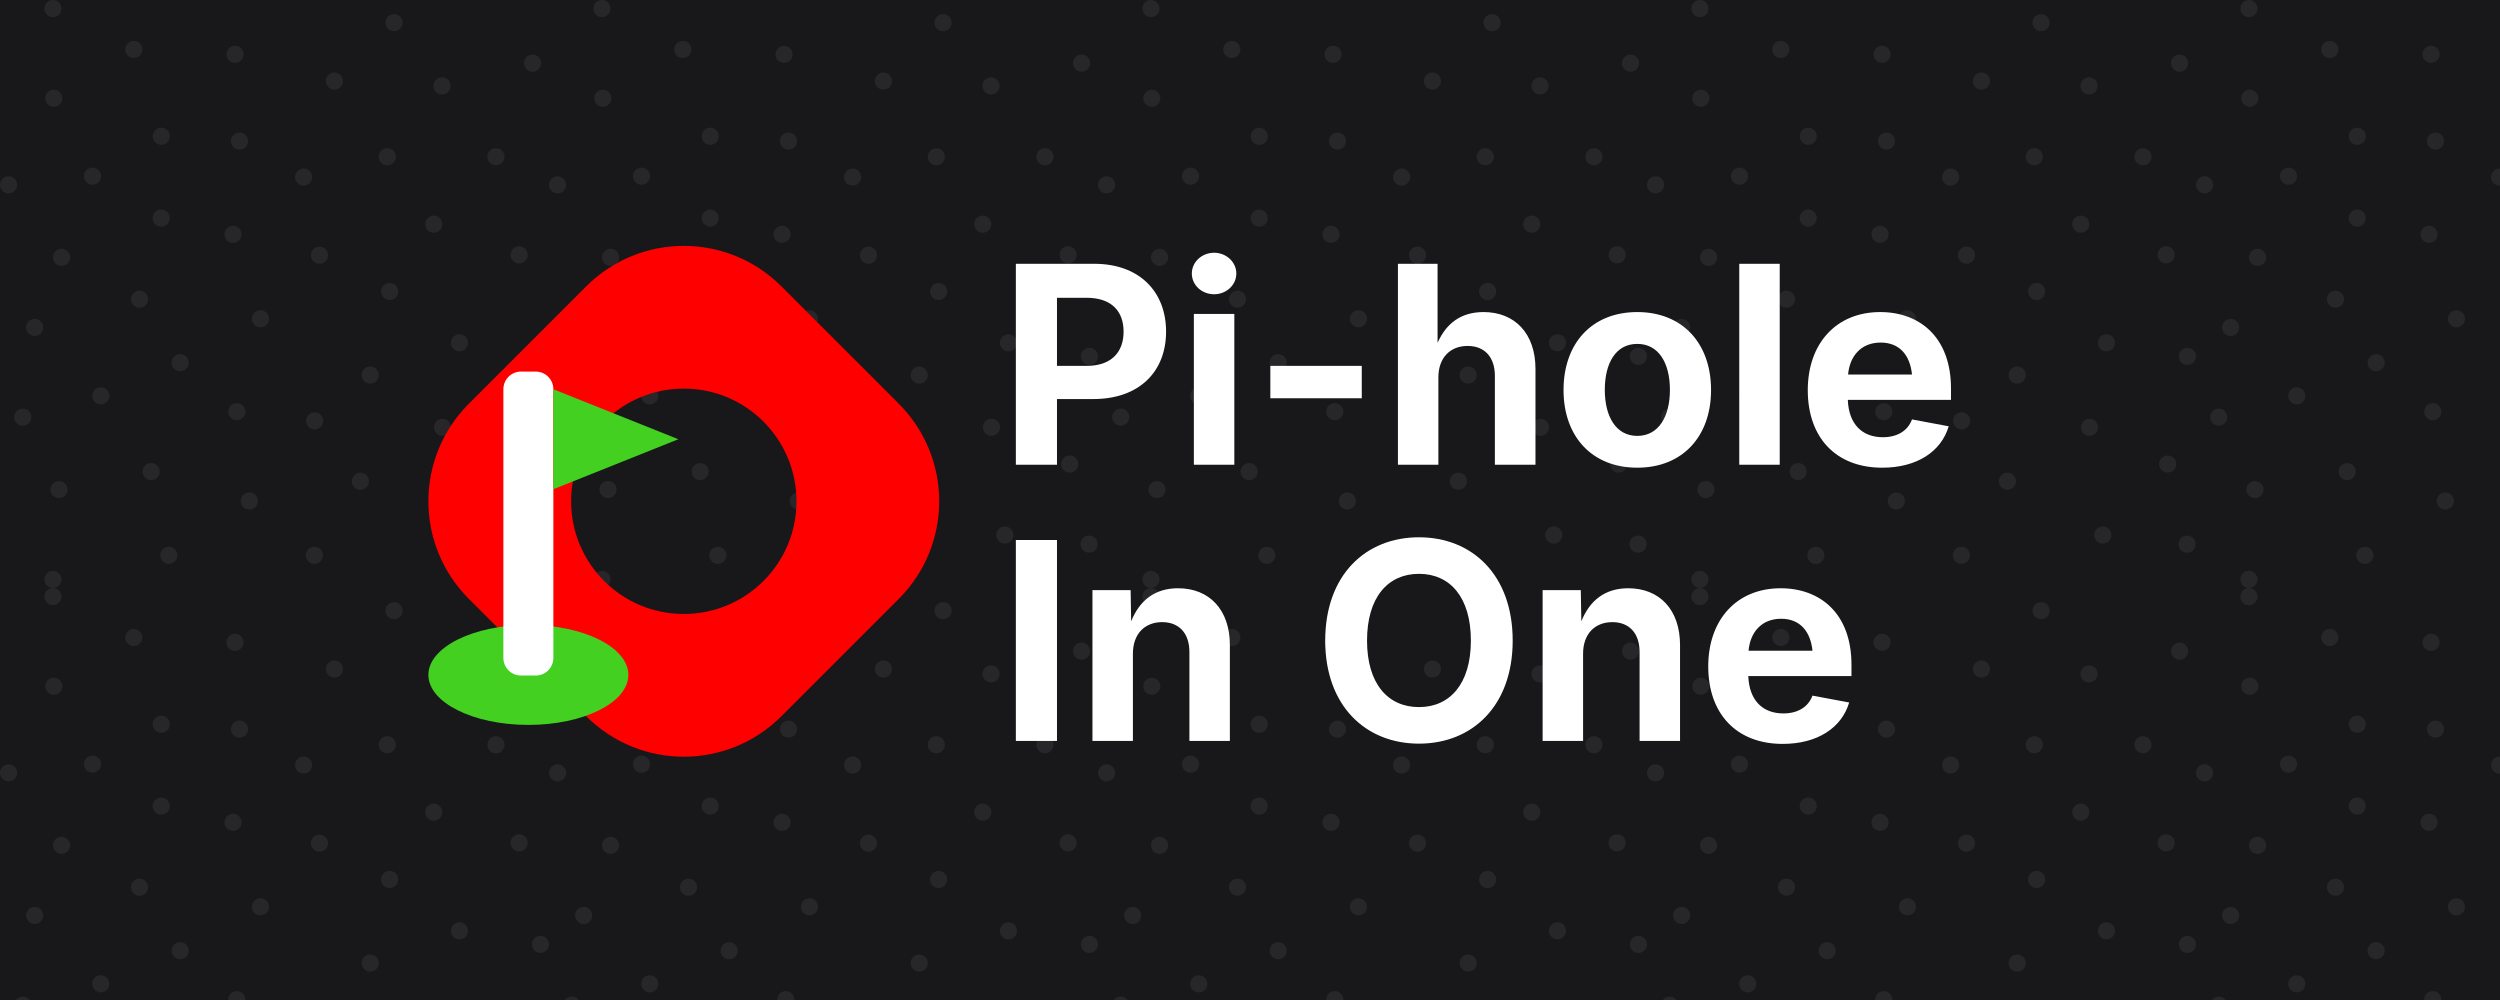
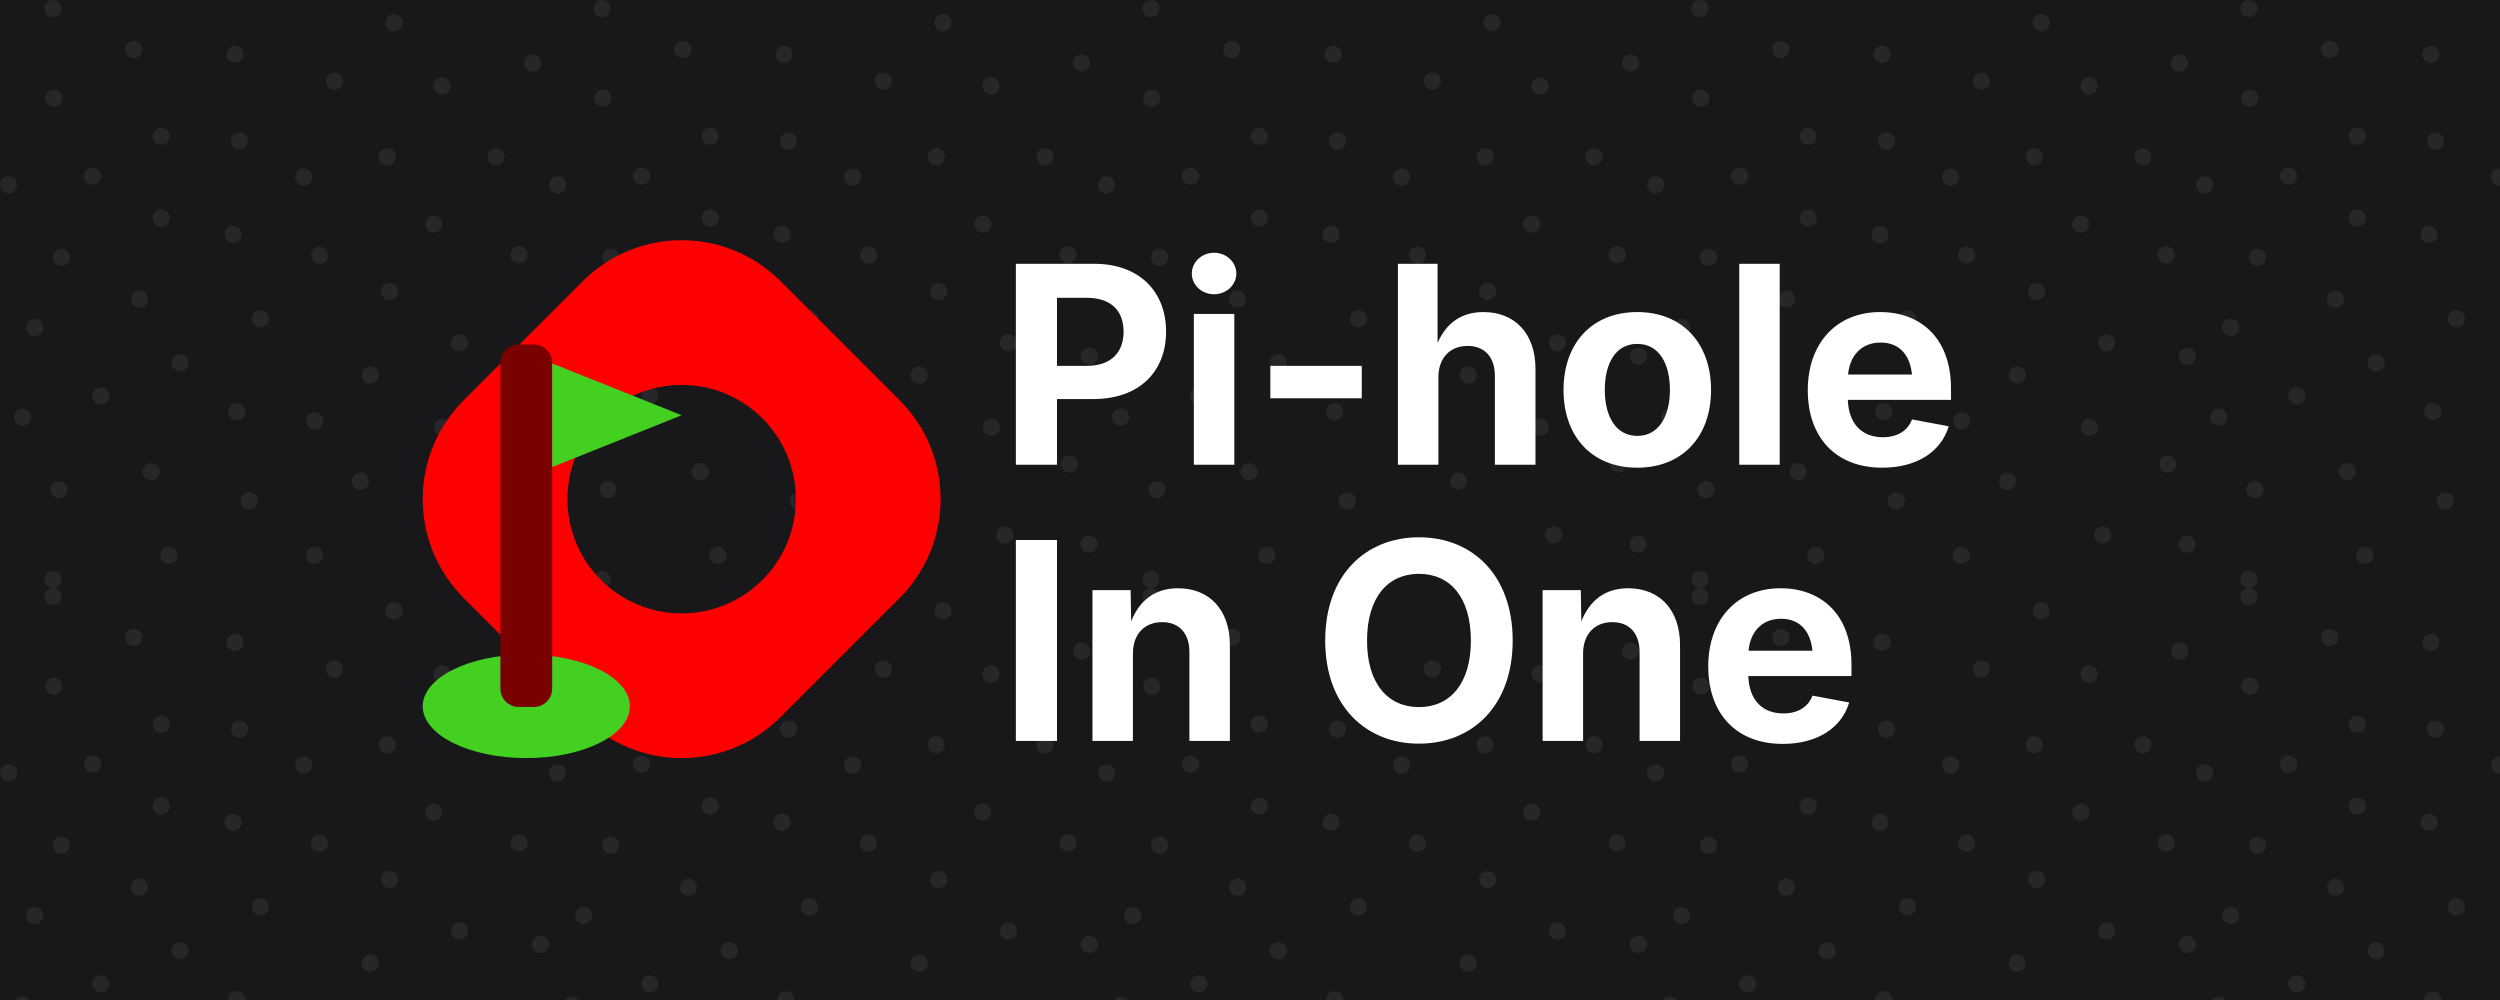
<svg xmlns="http://www.w3.org/2000/svg" xmlns:xlink="http://www.w3.org/1999/xlink" viewBox="0 0 1400 560" version="1.1" id="svg6" width="1400" height="560">
  <defs id="defs2">
    <linearGradient id="New_Gradient_Swatch_1" x1="2.71" x2="69.77" y1="20.04" y2="20.04" gradientUnits="userSpaceOnUse" gradientTransform="matrix(1.472184,0,0,1.472184,81.31804,8.031339)">
      <stop offset="0" stop-color="#12b212" id="stop1" />
      <stop offset="1" stop-color="#0f0" id="stop2" />
    </linearGradient>
    <style id="style2">.cls-2{fill:#980200}.cls-3{fill:red}</style>
    <pattern patternUnits="userSpaceOnUse" width="10" height="10" patternTransform="scale(1)" preserveAspectRatio="xMidYMid" id="pattern3">
      <g fill="none" fill-rule="evenodd" id="g2" style="fill:#27272a;fill-opacity:1">
        <g fill="#000000" id="g1" style="fill:#27272a;fill-opacity:1">
          <path d="M 6,4 V 0 H 4 V 4 H 0 v 2 h 4 v 4 H 6 V 6 h 4 V 4 Z" id="path1" style="fill:#27272a;fill-opacity:1" />
        </g>
      </g>
    </pattern>
    <pattern patternUnits="userSpaceOnUse" width="10" height="10" patternTransform="scale(1)" preserveAspectRatio="xMidYMid" id="pattern3-1">
      <g fill="none" fill-rule="evenodd" id="g2-5" style="fill:#27272a;fill-opacity:1">
        <g fill="#000000" id="g1-2" style="fill:#27272a;fill-opacity:1">
          <path d="M 6,4 V 0 H 4 V 4 H 0 v 2 h 4 v 4 H 6 V 6 h 4 V 4 Z" id="path1-7" style="fill:#27272a;fill-opacity:1" />
        </g>
      </g>
    </pattern>
    <pattern patternUnits="userSpaceOnUse" width="96.14" height="103" patternTransform="translate(2.24,-0.57)" preserveAspectRatio="xMidYMid" id="pattern103">
      <circle style="fill:#27272a;fill-opacity:1;stroke:none;stroke-width:10" cx="23.43" cy="8.67" r="1.5" id="circle60" />
      <circle style="fill:#27272a;fill-opacity:1;stroke:none;stroke-width:10" cx="28.24" cy="23.87" r="1.5" id="circle61" />
      <circle style="fill:#27272a;fill-opacity:1;stroke:none;stroke-width:10" cx="41.94" cy="24.72" r="1.5" id="circle62" />
      <circle style="fill:#27272a;fill-opacity:1;stroke:none;stroke-width:10" cx="16.2" cy="30.86" r="1.5" id="circle63" />
      <circle style="fill:#27272a;fill-opacity:1;stroke:none;stroke-width:10" cx="58.56" cy="14.2" r="1.5" id="circle64" />
      <circle style="fill:#27272a;fill-opacity:1;stroke:none;stroke-width:10" cx="55.95" cy="44.7" r="1.5" id="circle65" />
      <circle style="fill:#27272a;fill-opacity:1;stroke:none;stroke-width:10" cx="40.81" cy="41.05" r="1.5" id="circle66" />
      <circle style="fill:#27272a;fill-opacity:1;stroke:none;stroke-width:10" cx="53.17" cy="31.02" r="1.5" id="circle67" />
      <circle style="fill:#27272a;fill-opacity:1;stroke:none;stroke-width:10" cx="45.61" cy="55.84" r="1.5" id="circle68" />
      <circle style="fill:#27272a;fill-opacity:1;stroke:none;stroke-width:10" cx="24.43" cy="52.41" r="1.5" id="circle69" />
      <circle style="fill:#27272a;fill-opacity:1;stroke:none;stroke-width:10" cx="77.41" cy="15.05" r="1.5" id="circle70" />
      <circle style="fill:#27272a;fill-opacity:1;stroke:none;stroke-width:10" cx="68.23" cy="51.06" r="1.5" id="circle71" />
      <circle style="fill:#27272a;fill-opacity:1;stroke:none;stroke-width:10" cx="41.16" cy="9.52" r="1.5" id="circle72" />
      <circle style="fill:#27272a;fill-opacity:1;stroke:none;stroke-width:10" cx="69.01" cy="3.97" r="1.5" id="circle73" />
      <circle style="fill:#27272a;fill-opacity:1;stroke:none;stroke-width:10" cx="93.26" cy="11.06" r="1.5" id="circle74" />
      <circle style="fill:#27272a;fill-opacity:1;stroke:none;stroke-width:10" cx="67.82" cy="27.46" r="1.5" id="circle75" />
      <circle style="fill:#27272a;fill-opacity:1;stroke:none;stroke-width:10" cx="86.85" cy="27.46" r="1.5" id="circle76" />
      <circle style="fill:#27272a;fill-opacity:1;stroke:none;stroke-width:10" cx="90.91" cy="44.64" r="1.5" id="circle77" />
      <circle style="fill:#27272a;fill-opacity:1;stroke:none;stroke-width:10" cx="75.96" cy="39.27" r="1.5" id="circle78" />
      <circle style="fill:#27272a;fill-opacity:1;stroke:none;stroke-width:10" cx="80.46" cy="60.05" r="1.5" id="circle79" />
      <circle style="fill:#27272a;fill-opacity:1;stroke:none;stroke-width:10" cx="77.49" cy="74.85" r="1.5" id="circle80" />
      <circle style="fill:#27272a;fill-opacity:1;stroke:none;stroke-width:10" cx="91.18" cy="81.29" r="1.5" id="circle81" />
      <circle style="fill:#27272a;fill-opacity:1;stroke:none;stroke-width:10" cx="79.82" cy="93.72" r="1.5" id="circle82" />
      <circle style="fill:#27272a;fill-opacity:1;stroke:none;stroke-width:10" cx="94.58" cy="95.32" r="1.5" id="circle83" />
      <circle style="fill:#27272a;fill-opacity:1;stroke:none;stroke-width:10" cx="94.64" cy="62.43" r="1.5" id="circle84" />
      <circle style="fill:#27272a;fill-opacity:1;stroke:none;stroke-width:10" cx="31.55" cy="63.53" r="1.5" id="circle85" />
      <circle style="fill:#27272a;fill-opacity:1;stroke:none;stroke-width:10" cx="26.47" cy="82.61" r="1.5" id="circle86" />
      <circle style="fill:#27272a;fill-opacity:1;stroke:none;stroke-width:10" cx="43.66" cy="87.76" r="1.5" id="circle87" />
      <circle style="fill:#27272a;fill-opacity:1;stroke:none;stroke-width:10" cx="29.57" cy="97.28" r="1.5" id="circle88" />
      <circle style="fill:#27272a;fill-opacity:1;stroke:none;stroke-width:10" cx="55.1" cy="73.72" r="1.5" id="circle89" />
      <circle style="fill:#27272a;fill-opacity:1;stroke:none;stroke-width:10" cx="64.83" cy="65.7" r="1.5" id="circle90" />
      <circle style="fill:#27272a;fill-opacity:1;stroke:none;stroke-width:10" cx="55.06" cy="97.27" r="1.5" id="circle91" />
      <circle style="fill:#27272a;fill-opacity:1;stroke:none;stroke-width:10" cx="63.11" cy="84.3" r="1.5" id="circle92" />
      <circle style="fill:#27272a;fill-opacity:1;stroke:none;stroke-width:10" cx="41.46" cy="72.11" r="1.5" id="circle93" />
      <circle style="fill:#27272a;fill-opacity:1;stroke:none;stroke-width:10" cx="3.98" cy="73.07" r="1.5" id="circle94" />
      <circle style="fill:#27272a;fill-opacity:1;stroke:none;stroke-width:10" cx="6.07" cy="57.36" r="1.5" id="circle95" />
      <circle style="fill:#27272a;fill-opacity:1;stroke:none;stroke-width:10" cx="10.33" cy="85.76" r="1.5" id="circle96" />
      <circle style="fill:#27272a;fill-opacity:1;stroke:none;stroke-width:10" cx="17.65" cy="69.34" r="1.5" id="circle97" />
      <circle style="fill:#27272a;fill-opacity:1;stroke:none;stroke-width:10" cx="1.5" cy="32.38" r="1.5" id="circle98" />
      <circle style="fill:#27272a;fill-opacity:1;stroke:none;stroke-width:10" cx="9.42" cy="17.21" r="1.5" id="circle99" />
      <circle style="fill:#27272a;fill-opacity:1;stroke:none;stroke-width:10" cx="9.27" cy="1.5" r="1.5" id="circle100" />
      <circle style="fill:#27272a;fill-opacity:1;stroke:none;stroke-width:10" cx="9.27" cy="101.5" r="1.5" id="circle101" />
      <circle style="fill:#27272a;fill-opacity:1;stroke:none;stroke-width:10" cx="10.78" cy="45.08" r="1.5" id="circle102" />
      <circle style="fill:#27272a;fill-opacity:1;stroke:none;stroke-width:10" cx="28.23" cy="38.2" r="1.5" id="circle103" />
    </pattern>
    <pattern xlink:href="#pattern103-8" preserveAspectRatio="xMidYMid" id="pattern104" patternTransform="scale(3.198099)" x="0" y="0" />
    <pattern patternUnits="userSpaceOnUse" width="96.14" height="103" patternTransform="translate(2.24,-0.57)" preserveAspectRatio="xMidYMid" id="pattern103-8">
      <circle style="fill:#27272a;fill-opacity:1;stroke:none;stroke-width:10" cx="23.43" cy="8.67" r="1.5" id="circle60-7" />
      <circle style="fill:#27272a;fill-opacity:1;stroke:none;stroke-width:10" cx="28.24" cy="23.87" r="1.5" id="circle61-4" />
      <circle style="fill:#27272a;fill-opacity:1;stroke:none;stroke-width:10" cx="41.94" cy="24.72" r="1.5" id="circle62-2" />
      <circle style="fill:#27272a;fill-opacity:1;stroke:none;stroke-width:10" cx="16.2" cy="30.86" r="1.5" id="circle63-7" />
      <circle style="fill:#27272a;fill-opacity:1;stroke:none;stroke-width:10" cx="58.56" cy="14.2" r="1.5" id="circle64-7" />
      <circle style="fill:#27272a;fill-opacity:1;stroke:none;stroke-width:10" cx="55.95" cy="44.7" r="1.5" id="circle65-9" />
      <circle style="fill:#27272a;fill-opacity:1;stroke:none;stroke-width:10" cx="40.81" cy="41.05" r="1.5" id="circle66-3" />
      <circle style="fill:#27272a;fill-opacity:1;stroke:none;stroke-width:10" cx="53.17" cy="31.02" r="1.5" id="circle67-1" />
      <circle style="fill:#27272a;fill-opacity:1;stroke:none;stroke-width:10" cx="45.61" cy="55.84" r="1.5" id="circle68-9" />
      <circle style="fill:#27272a;fill-opacity:1;stroke:none;stroke-width:10" cx="24.43" cy="52.41" r="1.5" id="circle69-8" />
      <circle style="fill:#27272a;fill-opacity:1;stroke:none;stroke-width:10" cx="77.41" cy="15.05" r="1.5" id="circle70-6" />
      <circle style="fill:#27272a;fill-opacity:1;stroke:none;stroke-width:10" cx="68.23" cy="51.06" r="1.5" id="circle71-5" />
      <circle style="fill:#27272a;fill-opacity:1;stroke:none;stroke-width:10" cx="41.16" cy="9.52" r="1.5" id="circle72-0" />
      <circle style="fill:#27272a;fill-opacity:1;stroke:none;stroke-width:10" cx="69.01" cy="3.97" r="1.5" id="circle73-2" />
      <circle style="fill:#27272a;fill-opacity:1;stroke:none;stroke-width:10" cx="93.26" cy="11.06" r="1.5" id="circle74-8" />
      <circle style="fill:#27272a;fill-opacity:1;stroke:none;stroke-width:10" cx="67.82" cy="27.46" r="1.5" id="circle75-6" />
      <circle style="fill:#27272a;fill-opacity:1;stroke:none;stroke-width:10" cx="86.85" cy="27.46" r="1.5" id="circle76-0" />
      <circle style="fill:#27272a;fill-opacity:1;stroke:none;stroke-width:10" cx="90.91" cy="44.64" r="1.5" id="circle77-2" />
      <circle style="fill:#27272a;fill-opacity:1;stroke:none;stroke-width:10" cx="75.96" cy="39.27" r="1.5" id="circle78-4" />
      <circle style="fill:#27272a;fill-opacity:1;stroke:none;stroke-width:10" cx="80.46" cy="60.05" r="1.5" id="circle79-8" />
      <circle style="fill:#27272a;fill-opacity:1;stroke:none;stroke-width:10" cx="77.49" cy="74.85" r="1.5" id="circle80-6" />
      <circle style="fill:#27272a;fill-opacity:1;stroke:none;stroke-width:10" cx="91.18" cy="81.29" r="1.5" id="circle81-5" />
      <circle style="fill:#27272a;fill-opacity:1;stroke:none;stroke-width:10" cx="79.82" cy="93.72" r="1.5" id="circle82-0" />
      <circle style="fill:#27272a;fill-opacity:1;stroke:none;stroke-width:10" cx="94.58" cy="95.32" r="1.5" id="circle83-9" />
      <circle style="fill:#27272a;fill-opacity:1;stroke:none;stroke-width:10" cx="94.64" cy="62.43" r="1.5" id="circle84-0" />
      <circle style="fill:#27272a;fill-opacity:1;stroke:none;stroke-width:10" cx="31.55" cy="63.53" r="1.5" id="circle85-0" />
      <circle style="fill:#27272a;fill-opacity:1;stroke:none;stroke-width:10" cx="26.47" cy="82.61" r="1.5" id="circle86-6" />
      <circle style="fill:#27272a;fill-opacity:1;stroke:none;stroke-width:10" cx="43.66" cy="87.76" r="1.5" id="circle87-1" />
      <circle style="fill:#27272a;fill-opacity:1;stroke:none;stroke-width:10" cx="29.57" cy="97.28" r="1.5" id="circle88-3" />
      <circle style="fill:#27272a;fill-opacity:1;stroke:none;stroke-width:10" cx="55.1" cy="73.72" r="1.5" id="circle89-8" />
      <circle style="fill:#27272a;fill-opacity:1;stroke:none;stroke-width:10" cx="64.83" cy="65.7" r="1.5" id="circle90-9" />
      <circle style="fill:#27272a;fill-opacity:1;stroke:none;stroke-width:10" cx="55.06" cy="97.27" r="1.5" id="circle91-3" />
      <circle style="fill:#27272a;fill-opacity:1;stroke:none;stroke-width:10" cx="63.11" cy="84.3" r="1.5" id="circle92-4" />
      <circle style="fill:#27272a;fill-opacity:1;stroke:none;stroke-width:10" cx="41.46" cy="72.11" r="1.5" id="circle93-4" />
      <circle style="fill:#27272a;fill-opacity:1;stroke:none;stroke-width:10" cx="3.98" cy="73.07" r="1.5" id="circle94-6" />
      <circle style="fill:#27272a;fill-opacity:1;stroke:none;stroke-width:10" cx="6.07" cy="57.36" r="1.5" id="circle95-0" />
      <circle style="fill:#27272a;fill-opacity:1;stroke:none;stroke-width:10" cx="10.33" cy="85.76" r="1.5" id="circle96-6" />
      <circle style="fill:#27272a;fill-opacity:1;stroke:none;stroke-width:10" cx="17.65" cy="69.34" r="1.5" id="circle97-6" />
      <circle style="fill:#27272a;fill-opacity:1;stroke:none;stroke-width:10" cx="1.5" cy="32.38" r="1.5" id="circle98-1" />
      <circle style="fill:#27272a;fill-opacity:1;stroke:none;stroke-width:10" cx="9.42" cy="17.21" r="1.5" id="circle99-8" />
      <circle style="fill:#27272a;fill-opacity:1;stroke:none;stroke-width:10" cx="9.27" cy="1.5" r="1.5" id="circle100-4" />
      <circle style="fill:#27272a;fill-opacity:1;stroke:none;stroke-width:10" cx="9.27" cy="101.5" r="1.5" id="circle101-9" />
      <circle style="fill:#27272a;fill-opacity:1;stroke:none;stroke-width:10" cx="10.78" cy="45.08" r="1.5" id="circle102-6" />
      <circle style="fill:#27272a;fill-opacity:1;stroke:none;stroke-width:10" cx="28.23" cy="38.2" r="1.5" id="circle103-3" />
    </pattern>
  </defs>
  <rect style="fill:#18181b;fill-opacity:1;stroke-width:15.966;stroke-linejoin:round;stroke-miterlimit:0;stroke-opacity:0;paint-order:markers stroke fill" id="rect1-1" width="1400" height="897.291" x="0" y="0" />
  <rect style="fill:url(#pattern104);stroke:none;stroke-width:11.263" width="1400" height="897.291" x="0" y="0" id="rect103" />
  <text xml:space="preserve" style="font-style:normal;font-variant:normal;font-weight:bold;font-stretch:normal;font-size:154.672px;line-height:1;font-family:inter;-inkscape-font-specification:'inter Bold';text-align:start;writing-mode:lr-tb;direction:ltr;text-anchor:start;fill:#ffffff;fill-opacity:1;stroke-width:14.501;stroke-linejoin:round;stroke-miterlimit:0;paint-order:markers fill stroke" x="558.675" y="260.251" id="text1">
    <tspan x="558.675" y="260.251" id="tspan1" style="stroke-width:14.501">Pi-hole</tspan>
    <tspan x="558.675" y="414.923" id="tspan3" style="stroke-width:14.501">In One</tspan>
  </text>
-   <path id="rect8-8" style="fill:#ff0000;fill-opacity:1;stroke-width:16.956;stroke-linejoin:round;stroke-miterlimit:0;paint-order:markers fill stroke" d="m 382.929,137.694 c -19.789,0 -39.575,7.58 -54.738,22.743 l -65.551,65.543 c -30.326,30.327 -30.326,79.158 0,109.485 l 65.551,65.551 c 30.326,30.327 79.151,30.327 109.477,0 l 65.551,-65.551 c 30.326,-30.327 30.326,-79.158 0,-109.485 l -65.551,-65.543 c -15.163,-15.163 -34.95,-22.743 -54.738,-22.743 z m 0,79.93 a 63.103,63.103 0 0 1 63.103,63.103 63.103,63.103 0 0 1 -63.103,63.103 63.103,63.103 0 0 1 -63.103,-63.103 63.103,63.103 0 0 1 63.103,-63.103 z" />
-   <ellipse style="fill:#43d021;fill-opacity:1;stroke:none;stroke-width:16.468;stroke-linecap:butt;stroke-linejoin:round;stroke-miterlimit:0;stroke-dasharray:none;stroke-opacity:0;paint-order:markers stroke fill" id="path18-2" ry="27.996" rx="55.992" cy="377.953" cx="295.887" />
-   <path id="rect22-4" style="fill:#ffffff;stroke-width:13.344;stroke-linejoin:round;stroke-miterlimit:0;stroke-opacity:0;paint-order:markers stroke fill" d="m 291.787,208.084 h 8.2 c 5.484,0 9.898,4.415 9.898,9.898 V 368.414 c 0,5.484 -4.415,9.898 -9.898,9.898 h -8.2 c -5.484,0 -9.898,-4.415 -9.898,-9.898 V 217.982 c 0,-5.484 4.415,-9.898 9.898,-9.898 z" />
-   <path style="fill:#43d021;fill-opacity:1;stroke:none;stroke-width:13.998;stroke-linecap:butt;stroke-linejoin:round;stroke-miterlimit:0;stroke-dasharray:none;stroke-opacity:0;paint-order:markers stroke fill" d="m 309.885,217.982 v 55.992 l 69.99,-27.996 z" id="path22-5" />
+   <path id="rect8" style="fill:#ff0000;fill-opacity:1;stroke-width:17.19;stroke-linejoin:round;stroke-miterlimit:0;paint-order:markers fill stroke" d="m 381.723,134.517 c -20.061,0 -40.121,7.684 -55.493,23.057 l -66.454,66.446 c -30.744,30.745 -30.744,80.249 0,110.994 l 66.454,66.455 c 30.744,30.745 80.241,30.745 110.985,0 l 66.455,-66.455 c 30.744,-30.745 30.744,-80.249 0,-110.994 l -66.455,-66.446 c -15.372,-15.372 -35.431,-23.057 -55.493,-23.057 z m 0,81.032 a 63.972,63.972 0 0 1 63.972,63.972 63.972,63.972 0 0 1 -63.972,63.972 63.972,63.972 0 0 1 -63.972,-63.972 63.972,63.972 0 0 1 63.972,-63.972 z" />
+   <ellipse style="fill:#43d021;fill-opacity:1;stroke:none;stroke-width:17.059;stroke-linecap:butt;stroke-linejoin:round;stroke-miterlimit:0;stroke-dasharray:none;stroke-opacity:0;paint-order:markers stroke fill" id="path18" ry="29.001" rx="58.002" cy="395.527" cx="294.72" />
+   <path id="rect22" style="fill:#790200;stroke-width:13.823;stroke-linejoin:round;stroke-miterlimit:0;stroke-opacity:0;paint-order:markers stroke fill;fill-opacity:1" d="m 290.473,192.891 h 8.494 c 5.68,0 10.253,4.573 10.253,10.253 v 182.5 c 0,5.68 -4.573,10.253 -10.253,10.253 h -8.494 c -5.68,0 -10.253,-4.573 -10.253,-10.253 V 203.145 c 0,-5.68 4.573,-10.253 10.253,-10.253 z" />
+   <path style="fill:#43d021;fill-opacity:1;stroke:none;stroke-width:14.501;stroke-linecap:butt;stroke-linejoin:round;stroke-miterlimit:0;stroke-dasharray:none;stroke-opacity:0;paint-order:markers stroke fill" d="m 309.221,203.542 v 58.002 l 72.503,-29.001 z" id="path22" />
</svg>
